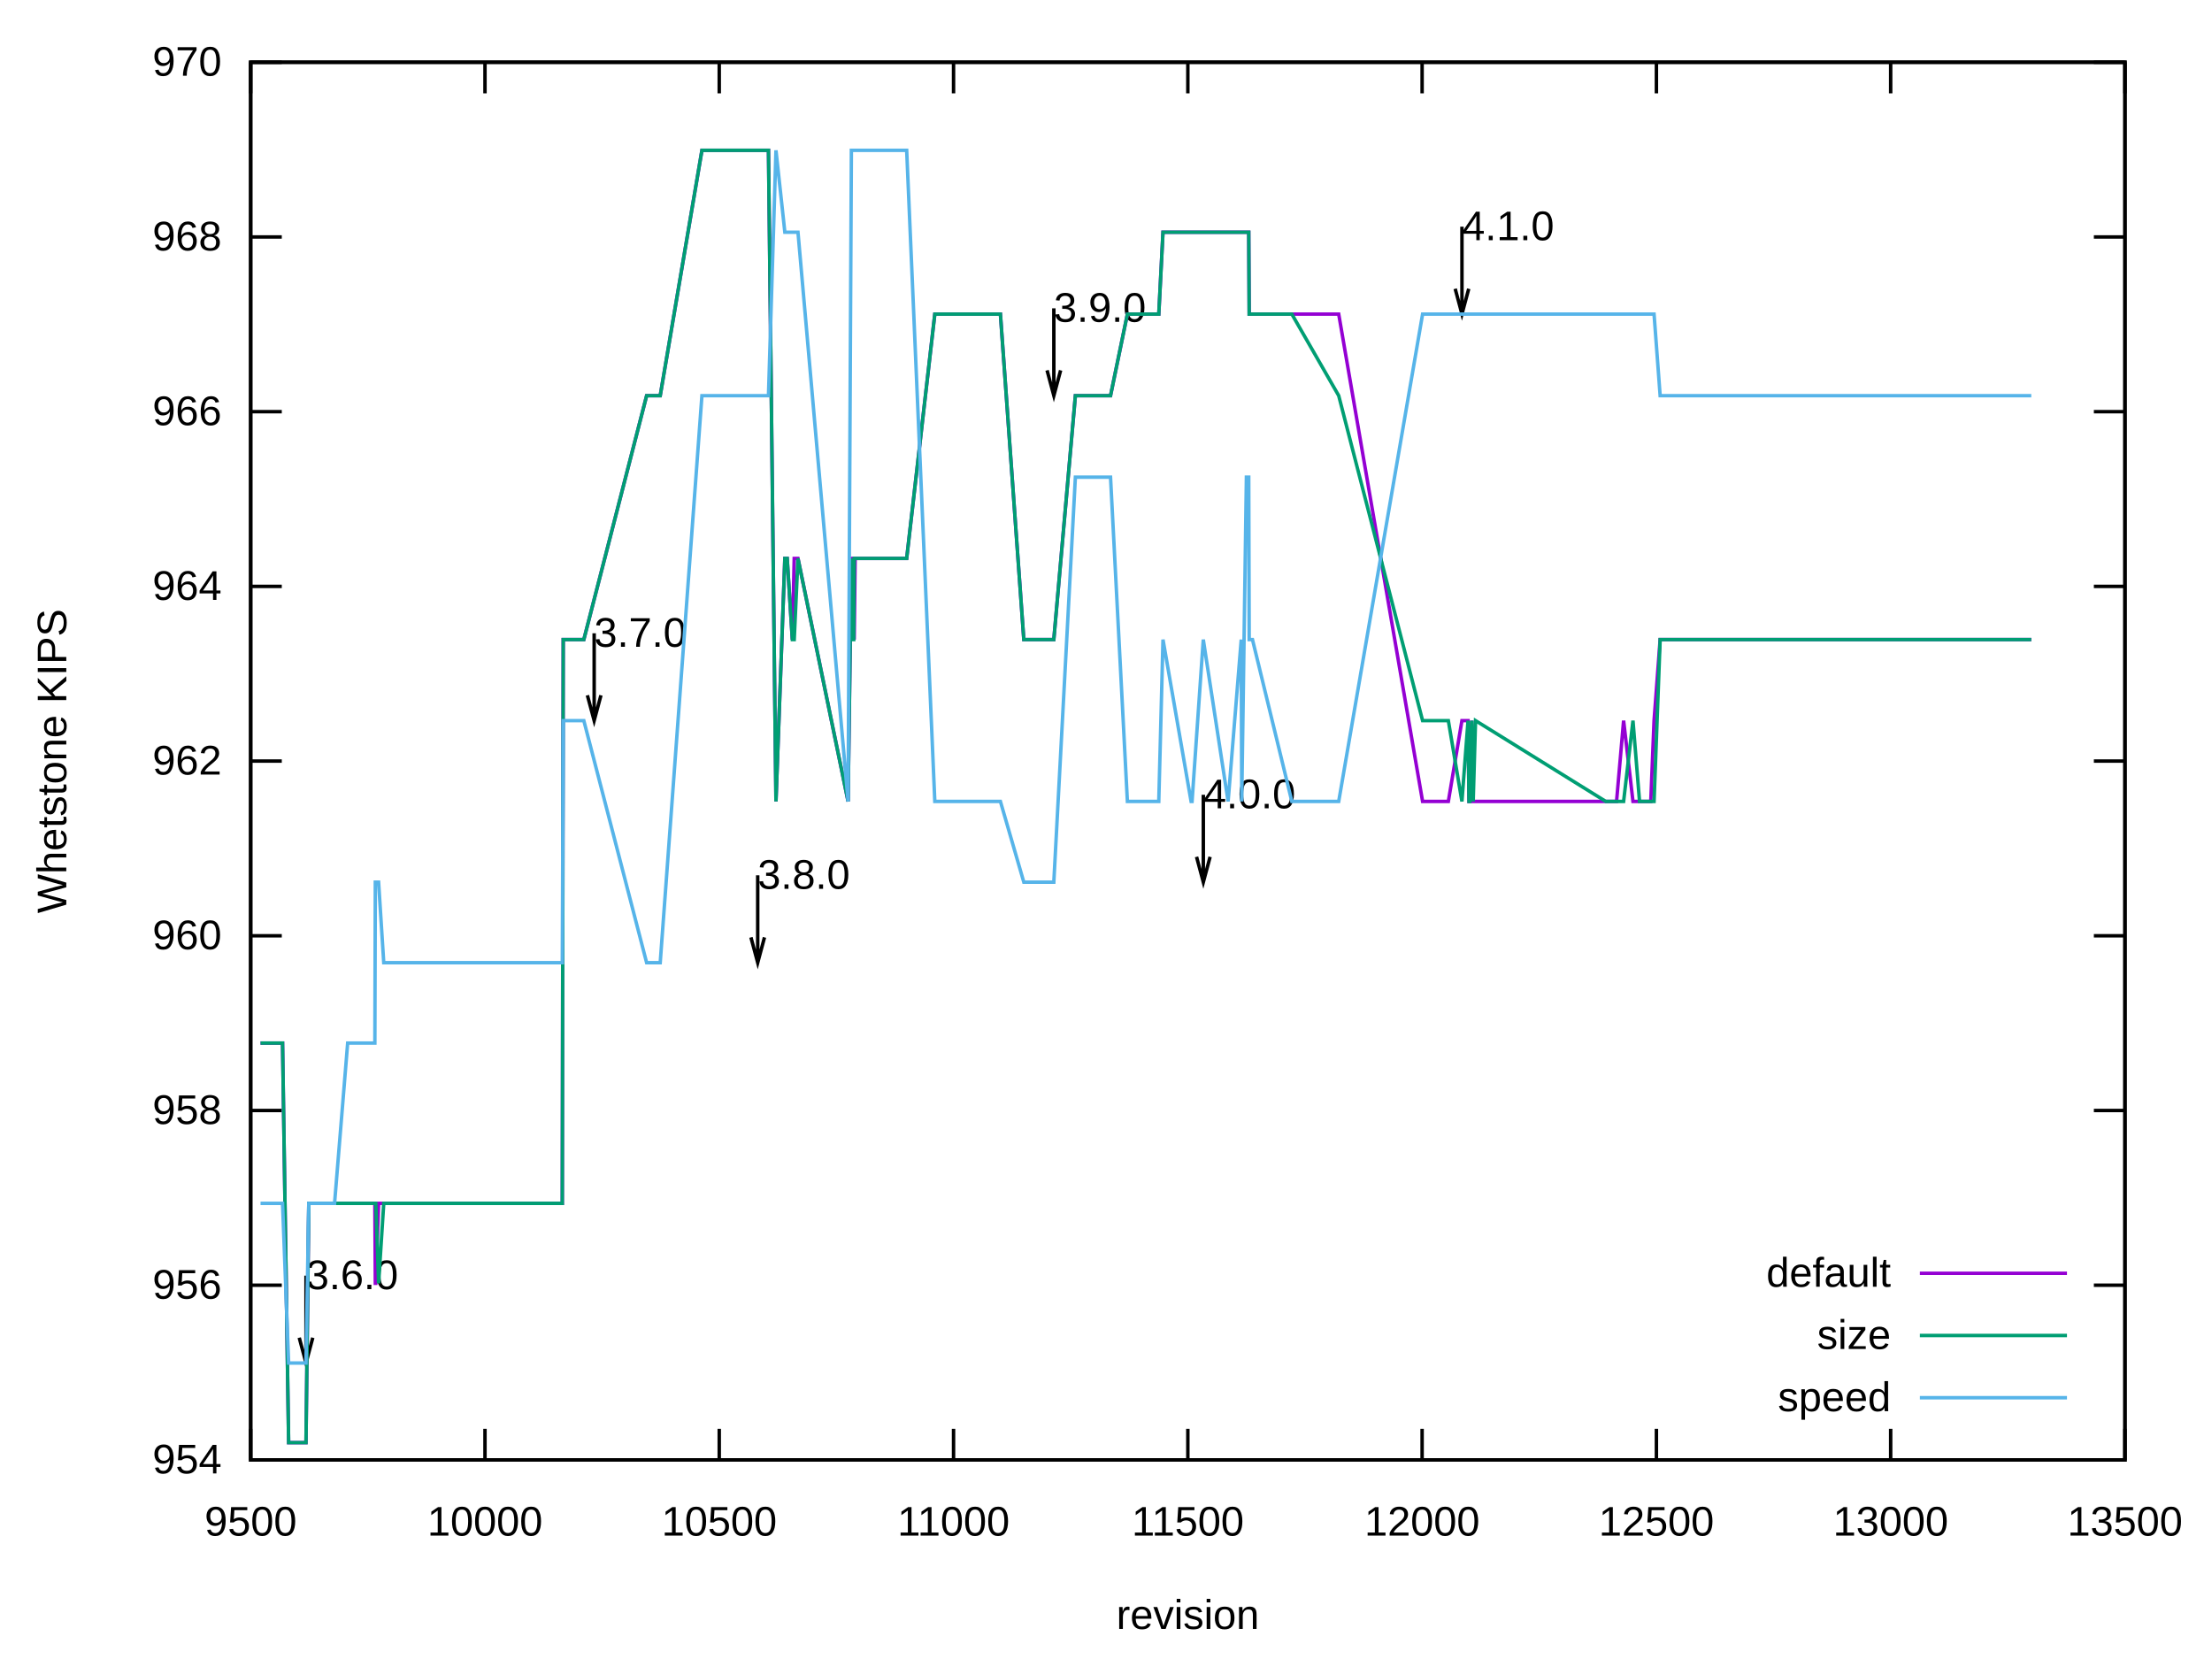
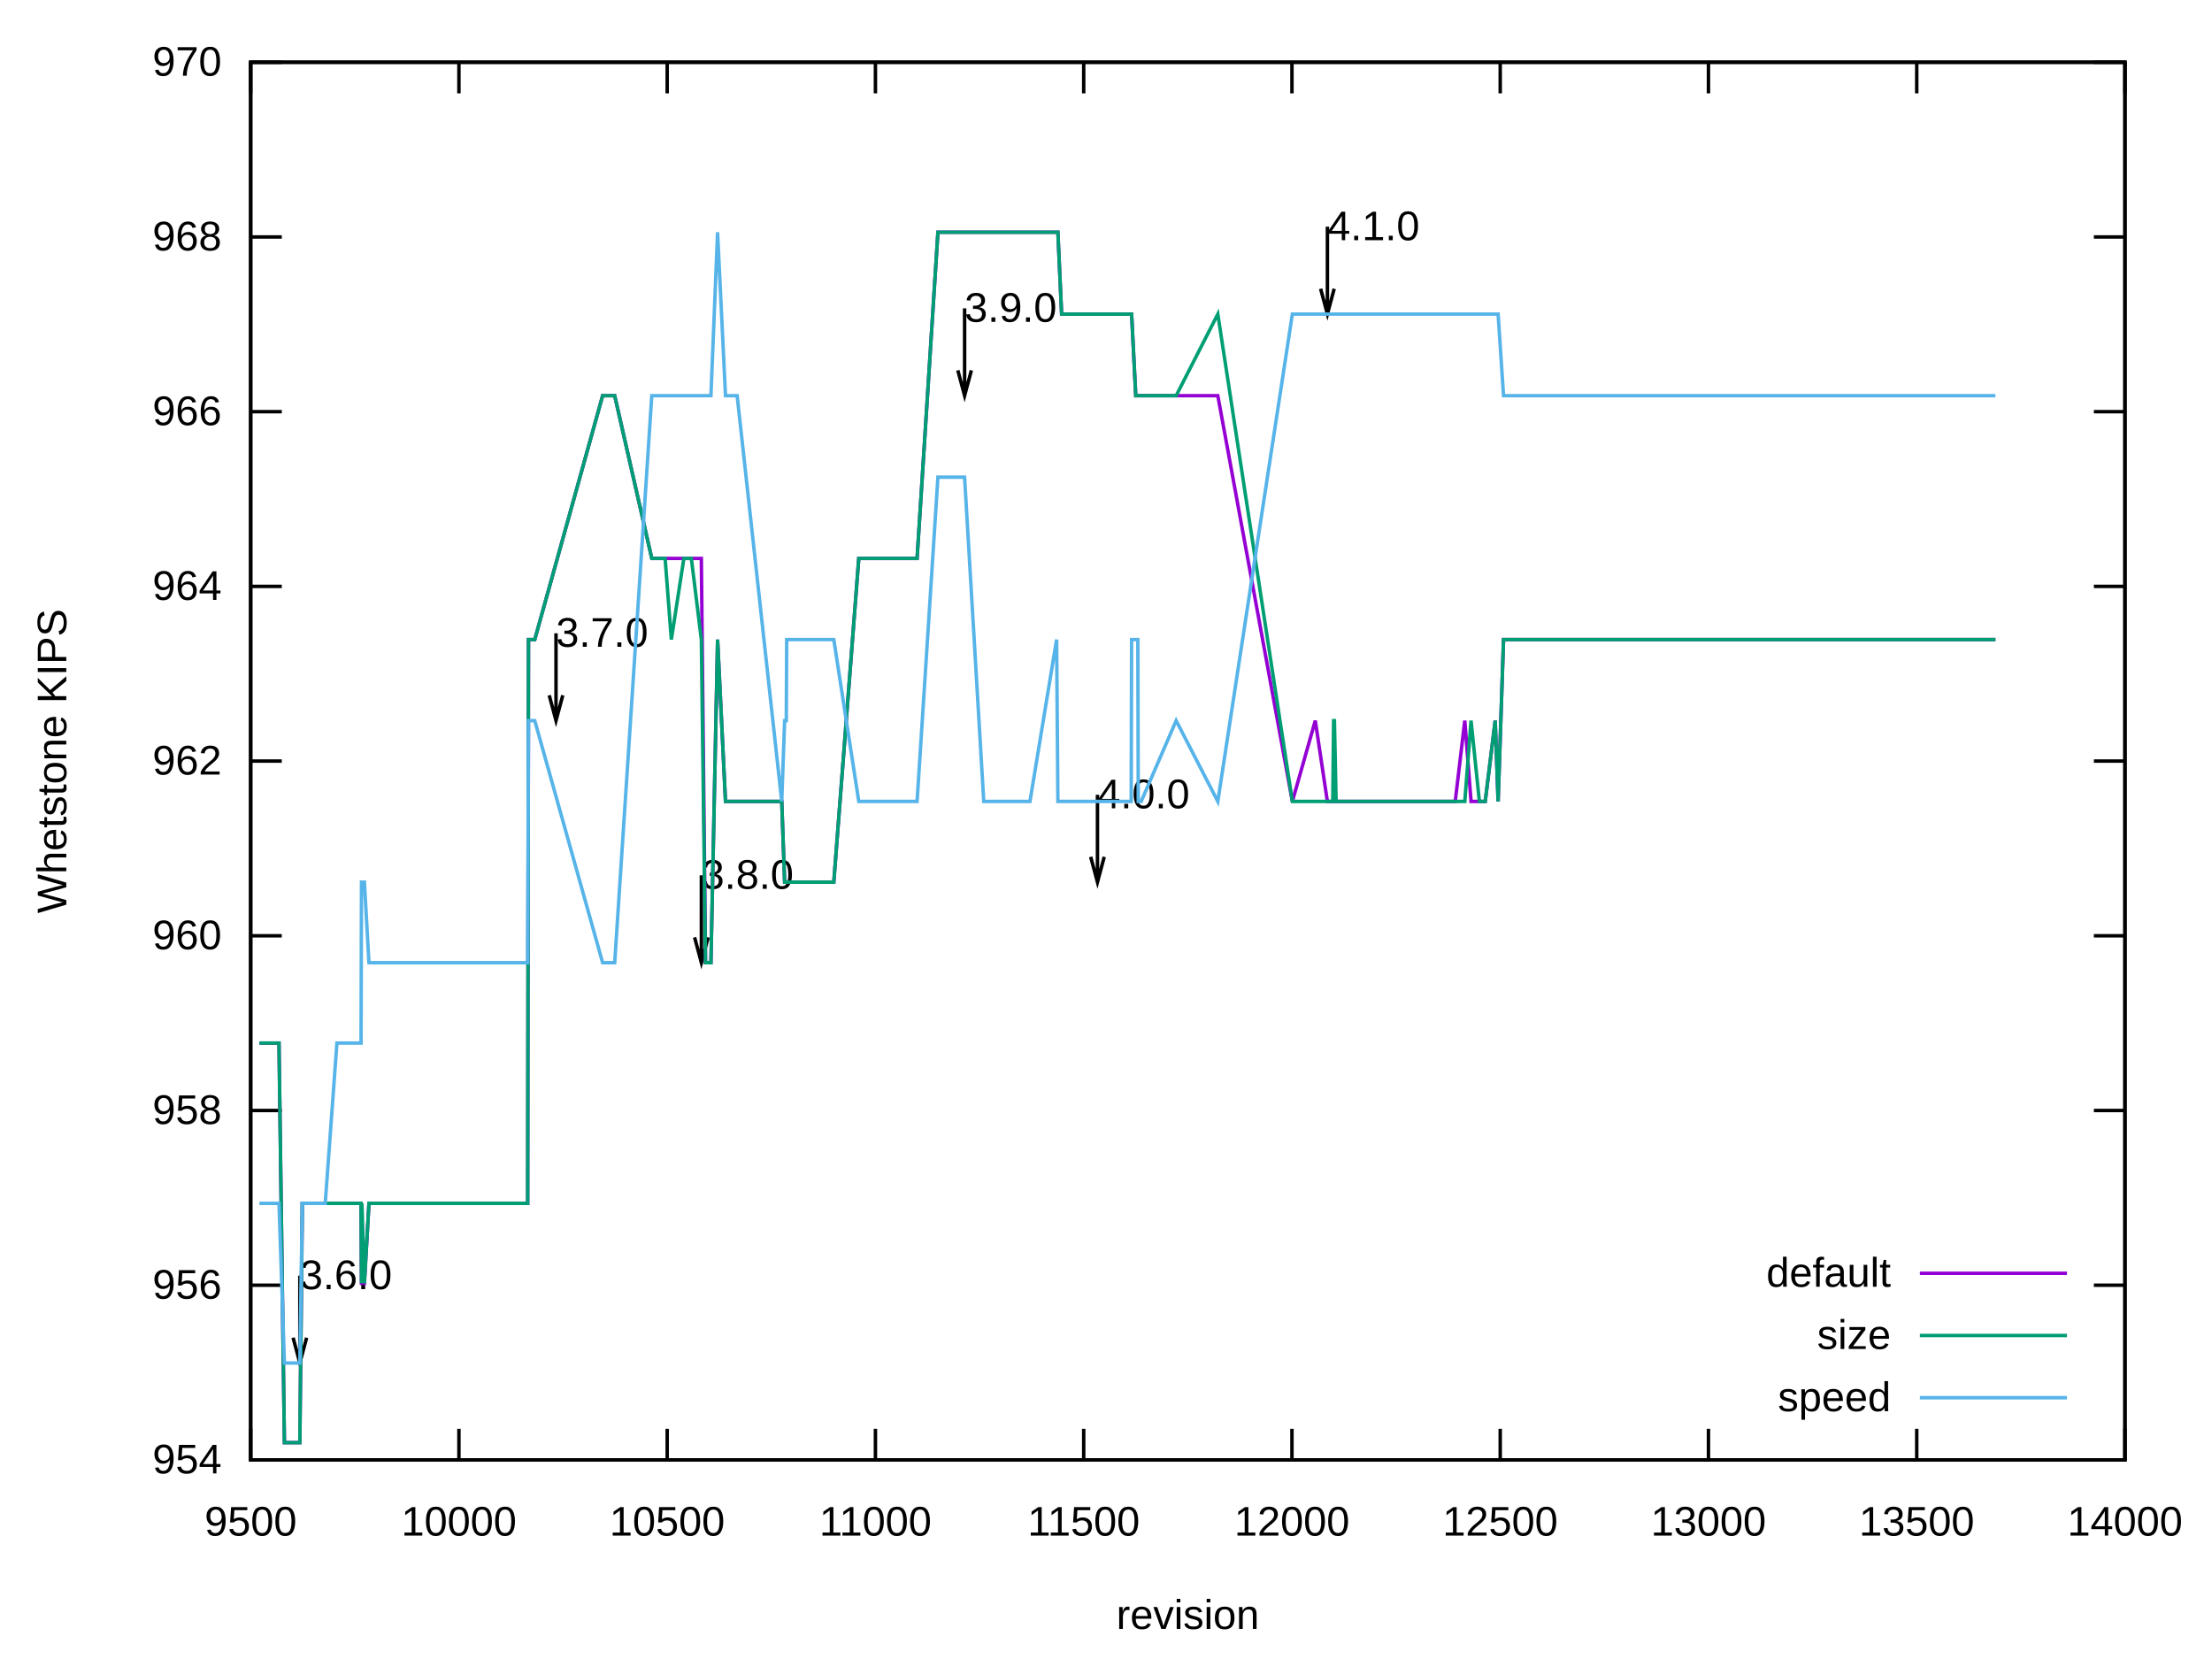
<svg xmlns="http://www.w3.org/2000/svg" xmlns:xlink="http://www.w3.org/1999/xlink" width="640" height="480" viewBox="0 0 640 480">
  <g id="gnuplot_canvas">
    <rect x="0" y="0" width="640" height="480" fill="none" />
    <defs>
      <circle id="gpDot" r="0.5" stroke-width="0.5" stroke="currentColor" />
      <path id="gpPt0" stroke-width="0.222" stroke="currentColor" d="M-1,0 h2 M0,-1 v2" />
      <path id="gpPt1" stroke-width="0.222" stroke="currentColor" d="M-1,-1 L1,1 M1,-1 L-1,1" />
      <path id="gpPt2" stroke-width="0.222" stroke="currentColor" d="M-1,0 L1,0 M0,-1 L0,1 M-1,-1 L1,1 M-1,1 L1,-1" />
      <rect id="gpPt3" stroke-width="0.222" stroke="currentColor" x="-1" y="-1" width="2" height="2" />
      <rect id="gpPt4" stroke-width="0.222" stroke="currentColor" fill="currentColor" x="-1" y="-1" width="2" height="2" />
      <circle id="gpPt5" stroke-width="0.222" stroke="currentColor" cx="0" cy="0" r="1" />
      <use xlink:href="#gpPt5" id="gpPt6" fill="currentColor" stroke="none" />
      <path id="gpPt7" stroke-width="0.222" stroke="currentColor" d="M0,-1.33 L-1.33,0.67 L1.33,0.67 z" />
      <use xlink:href="#gpPt7" id="gpPt8" fill="currentColor" stroke="none" />
      <use xlink:href="#gpPt7" id="gpPt9" stroke="currentColor" transform="rotate(180)" />
      <use xlink:href="#gpPt9" id="gpPt10" fill="currentColor" stroke="none" />
      <use xlink:href="#gpPt3" id="gpPt11" stroke="currentColor" transform="rotate(45)" />
      <use xlink:href="#gpPt11" id="gpPt12" fill="currentColor" stroke="none" />
      <path id="gpPt13" stroke-width="0.222" stroke="currentColor" d="M0,1.330 L1.265,0.411 L0.782,-1.067 L-0.782,-1.076 L-1.265,0.411 z" />
      <use xlink:href="#gpPt13" id="gpPt14" fill="currentColor" stroke="none" />
      <filter id="textbox" filterUnits="objectBoundingBox" x="0" y="0" height="1" width="1">
        <feFlood flood-color="white" flood-opacity="1" result="bgnd" />
        <feComposite in="SourceGraphic" in2="bgnd" operator="atop" />
      </filter>
      <filter id="greybox" filterUnits="objectBoundingBox" x="0" y="0" height="1" width="1">
        <feFlood flood-color="lightgrey" flood-opacity="1" result="grey" />
        <feComposite in="SourceGraphic" in2="grey" operator="atop" />
      </filter>
    </defs>
    <g fill="none" color="white" stroke="currentColor" stroke-width="1.00" stroke-linecap="butt" stroke-linejoin="miter">
</g>
    <g fill="none" color="black" stroke="currentColor" stroke-width="1.00" stroke-linecap="butt" stroke-linejoin="miter">
      <path stroke="black" d="M72.53,422.40 L81.53,422.40 M614.82,422.40 L605.82,422.40  " />
      <g transform="translate(64.14,426.30)" stroke="none" fill="black" font-family="Arial" font-size="12.00" text-anchor="end">
        <text>
          <tspan font-family="Arial"> 954</tspan>
        </text>
      </g>
    </g>
    <g fill="none" color="black" stroke="currentColor" stroke-width="1.00" stroke-linecap="butt" stroke-linejoin="miter">
      <path stroke="black" d="M72.53,371.85 L81.53,371.85 M614.82,371.85 L605.82,371.85  " />
      <g transform="translate(64.14,375.75)" stroke="none" fill="black" font-family="Arial" font-size="12.00" text-anchor="end">
        <text>
          <tspan font-family="Arial"> 956</tspan>
        </text>
      </g>
    </g>
    <g fill="none" color="black" stroke="currentColor" stroke-width="1.00" stroke-linecap="butt" stroke-linejoin="miter">
      <path stroke="black" d="M72.53,321.30 L81.53,321.30 M614.82,321.30 L605.82,321.30  " />
      <g transform="translate(64.14,325.20)" stroke="none" fill="black" font-family="Arial" font-size="12.00" text-anchor="end">
        <text>
          <tspan font-family="Arial"> 958</tspan>
        </text>
      </g>
    </g>
    <g fill="none" color="black" stroke="currentColor" stroke-width="1.00" stroke-linecap="butt" stroke-linejoin="miter">
      <path stroke="black" d="M72.53,270.75 L81.53,270.75 M614.82,270.75 L605.82,270.75  " />
      <g transform="translate(64.14,274.65)" stroke="none" fill="black" font-family="Arial" font-size="12.00" text-anchor="end">
        <text>
          <tspan font-family="Arial"> 960</tspan>
        </text>
      </g>
    </g>
    <g fill="none" color="black" stroke="currentColor" stroke-width="1.00" stroke-linecap="butt" stroke-linejoin="miter">
      <path stroke="black" d="M72.53,220.20 L81.53,220.20 M614.82,220.20 L605.82,220.20  " />
      <g transform="translate(64.14,224.10)" stroke="none" fill="black" font-family="Arial" font-size="12.00" text-anchor="end">
        <text>
          <tspan font-family="Arial"> 962</tspan>
        </text>
      </g>
    </g>
    <g fill="none" color="black" stroke="currentColor" stroke-width="1.00" stroke-linecap="butt" stroke-linejoin="miter">
      <path stroke="black" d="M72.53,169.66 L81.53,169.66 M614.82,169.66 L605.82,169.66  " />
      <g transform="translate(64.14,173.56)" stroke="none" fill="black" font-family="Arial" font-size="12.00" text-anchor="end">
        <text>
          <tspan font-family="Arial"> 964</tspan>
        </text>
      </g>
    </g>
    <g fill="none" color="black" stroke="currentColor" stroke-width="1.00" stroke-linecap="butt" stroke-linejoin="miter">
      <path stroke="black" d="M72.53,119.11 L81.53,119.11 M614.82,119.11 L605.82,119.11  " />
      <g transform="translate(64.14,123.01)" stroke="none" fill="black" font-family="Arial" font-size="12.00" text-anchor="end">
        <text>
          <tspan font-family="Arial"> 966</tspan>
        </text>
      </g>
    </g>
    <g fill="none" color="black" stroke="currentColor" stroke-width="1.00" stroke-linecap="butt" stroke-linejoin="miter">
      <path stroke="black" d="M72.53,68.56 L81.53,68.56 M614.82,68.56 L605.82,68.56  " />
      <g transform="translate(64.14,72.46)" stroke="none" fill="black" font-family="Arial" font-size="12.00" text-anchor="end">
        <text>
          <tspan font-family="Arial"> 968</tspan>
        </text>
      </g>
    </g>
    <g fill="none" color="black" stroke="currentColor" stroke-width="1.00" stroke-linecap="butt" stroke-linejoin="miter">
      <path stroke="black" d="M72.53,18.01 L81.53,18.01 M614.82,18.01 L605.82,18.01  " />
      <g transform="translate(64.14,21.91)" stroke="none" fill="black" font-family="Arial" font-size="12.00" text-anchor="end">
        <text>
          <tspan font-family="Arial"> 970</tspan>
        </text>
      </g>
    </g>
    <g fill="none" color="black" stroke="currentColor" stroke-width="1.00" stroke-linecap="butt" stroke-linejoin="miter">
      <path stroke="black" d="M72.53,422.40 L72.53,413.40 M72.53,18.01 L72.53,27.01  " />
      <g transform="translate(72.53,444.30)" stroke="none" fill="black" font-family="Arial" font-size="12.00" text-anchor="middle">
        <text>
          <tspan font-family="Arial"> 9500</tspan>
        </text>
      </g>
    </g>
    <g fill="none" color="black" stroke="currentColor" stroke-width="1.00" stroke-linecap="butt" stroke-linejoin="miter">
-       <path stroke="black" d="M140.32,422.40 L140.32,413.40 M140.32,18.01 L140.32,27.01  " />
-       <g transform="translate(140.32,444.30)" stroke="none" fill="black" font-family="Arial" font-size="12.00" text-anchor="middle">
+       <path stroke="black" d="M132.78,422.40 L132.78,413.40 M132.78,18.01 L132.78,27.01  " />
+       <g transform="translate(132.78,444.30)" stroke="none" fill="black" font-family="Arial" font-size="12.00" text-anchor="middle">
        <text>
          <tspan font-family="Arial"> 10000</tspan>
        </text>
      </g>
    </g>
    <g fill="none" color="black" stroke="currentColor" stroke-width="1.00" stroke-linecap="butt" stroke-linejoin="miter">
-       <path stroke="black" d="M208.10,422.40 L208.10,413.40 M208.10,18.01 L208.10,27.01  " />
-       <g transform="translate(208.10,444.30)" stroke="none" fill="black" font-family="Arial" font-size="12.00" text-anchor="middle">
+       <path stroke="black" d="M193.04,422.40 L193.04,413.40 M193.04,18.01 L193.04,27.01  " />
+       <g transform="translate(193.04,444.30)" stroke="none" fill="black" font-family="Arial" font-size="12.00" text-anchor="middle">
        <text>
          <tspan font-family="Arial"> 10500</tspan>
        </text>
      </g>
    </g>
    <g fill="none" color="black" stroke="currentColor" stroke-width="1.00" stroke-linecap="butt" stroke-linejoin="miter">
-       <path stroke="black" d="M275.89,422.40 L275.89,413.40 M275.89,18.01 L275.89,27.01  " />
-       <g transform="translate(275.89,444.30)" stroke="none" fill="black" font-family="Arial" font-size="12.00" text-anchor="middle">
+       <path stroke="black" d="M253.29,422.40 L253.29,413.40 M253.29,18.01 L253.29,27.01  " />
+       <g transform="translate(253.29,444.30)" stroke="none" fill="black" font-family="Arial" font-size="12.00" text-anchor="middle">
        <text>
          <tspan font-family="Arial"> 11000</tspan>
        </text>
      </g>
    </g>
    <g fill="none" color="black" stroke="currentColor" stroke-width="1.00" stroke-linecap="butt" stroke-linejoin="miter">
-       <path stroke="black" d="M343.68,422.40 L343.68,413.40 M343.68,18.01 L343.68,27.01  " />
-       <g transform="translate(343.68,444.30)" stroke="none" fill="black" font-family="Arial" font-size="12.00" text-anchor="middle">
+       <path stroke="black" d="M313.55,422.40 L313.55,413.40 M313.55,18.01 L313.55,27.01  " />
+       <g transform="translate(313.55,444.30)" stroke="none" fill="black" font-family="Arial" font-size="12.00" text-anchor="middle">
        <text>
          <tspan font-family="Arial"> 11500</tspan>
        </text>
      </g>
    </g>
    <g fill="none" color="black" stroke="currentColor" stroke-width="1.00" stroke-linecap="butt" stroke-linejoin="miter">
-       <path stroke="black" d="M411.46,422.40 L411.46,413.40 M411.46,18.01 L411.46,27.01  " />
-       <g transform="translate(411.46,444.30)" stroke="none" fill="black" font-family="Arial" font-size="12.00" text-anchor="middle">
+       <path stroke="black" d="M373.80,422.40 L373.80,413.40 M373.80,18.01 L373.80,27.01  " />
+       <g transform="translate(373.80,444.30)" stroke="none" fill="black" font-family="Arial" font-size="12.00" text-anchor="middle">
        <text>
          <tspan font-family="Arial"> 12000</tspan>
        </text>
      </g>
    </g>
    <g fill="none" color="black" stroke="currentColor" stroke-width="1.00" stroke-linecap="butt" stroke-linejoin="miter">
-       <path stroke="black" d="M479.25,422.40 L479.25,413.40 M479.25,18.01 L479.25,27.01  " />
-       <g transform="translate(479.25,444.30)" stroke="none" fill="black" font-family="Arial" font-size="12.00" text-anchor="middle">
+       <path stroke="black" d="M434.06,422.40 L434.06,413.40 M434.06,18.01 L434.06,27.01  " />
+       <g transform="translate(434.06,444.30)" stroke="none" fill="black" font-family="Arial" font-size="12.00" text-anchor="middle">
        <text>
          <tspan font-family="Arial"> 12500</tspan>
        </text>
      </g>
    </g>
    <g fill="none" color="black" stroke="currentColor" stroke-width="1.00" stroke-linecap="butt" stroke-linejoin="miter">
-       <path stroke="black" d="M547.03,422.40 L547.03,413.40 M547.03,18.01 L547.03,27.01  " />
-       <g transform="translate(547.03,444.30)" stroke="none" fill="black" font-family="Arial" font-size="12.00" text-anchor="middle">
+       <path stroke="black" d="M494.31,422.40 L494.31,413.40 M494.31,18.01 L494.31,27.01  " />
+       <g transform="translate(494.31,444.30)" stroke="none" fill="black" font-family="Arial" font-size="12.00" text-anchor="middle">
        <text>
          <tspan font-family="Arial"> 13000</tspan>
+         </text>
+       </g>
+     </g>
+     <g fill="none" color="black" stroke="currentColor" stroke-width="1.00" stroke-linecap="butt" stroke-linejoin="miter">
+       <path stroke="black" d="M554.57,422.40 L554.57,413.40 M554.57,18.01 L554.57,27.01  " />
+       <g transform="translate(554.57,444.30)" stroke="none" fill="black" font-family="Arial" font-size="12.00" text-anchor="middle">
+         <text>
+           <tspan font-family="Arial"> 13500</tspan>
        </text>
      </g>
    </g>
    <g fill="none" color="black" stroke="currentColor" stroke-width="1.00" stroke-linecap="butt" stroke-linejoin="miter">
      <path stroke="black" d="M614.82,422.40 L614.82,413.40 M614.82,18.01 L614.82,27.01  " />
      <g transform="translate(614.82,444.30)" stroke="none" fill="black" font-family="Arial" font-size="12.00" text-anchor="middle">
        <text>
-           <tspan font-family="Arial"> 13500</tspan>
+           <tspan font-family="Arial"> 14000</tspan>
        </text>
      </g>
    </g>
    <g fill="none" color="black" stroke="currentColor" stroke-width="1.00" stroke-linecap="butt" stroke-linejoin="miter">
</g>
    <g fill="none" color="black" stroke="currentColor" stroke-width="1.00" stroke-linecap="butt" stroke-linejoin="miter">
      <path stroke="black" d="M72.53,18.01 L72.53,422.40 L614.82,422.40 L614.82,18.01 L72.53,18.01 Z  " />
-       <g transform="translate(88.53,373.00)" stroke="none" fill="black" font-family="Arial" font-size="12.00" text-anchor="start">
+       <g transform="translate(86.75,373.00)" stroke="none" fill="black" font-family="Arial" font-size="12.00" text-anchor="start">
        <text>
          <tspan font-family="Arial">3.6.0</tspan>
        </text>
      </g>
-       <g transform="translate(171.90,187.13)" stroke="none" fill="black" font-family="Arial" font-size="12.00" text-anchor="start">
+       <g transform="translate(160.86,187.13)" stroke="none" fill="black" font-family="Arial" font-size="12.00" text-anchor="start">
        <text>
          <tspan font-family="Arial">3.7.0</tspan>
        </text>
      </g>
-       <g transform="translate(219.22,257.16)" stroke="none" fill="black" font-family="Arial" font-size="12.00" text-anchor="start">
+       <g transform="translate(202.92,257.16)" stroke="none" fill="black" font-family="Arial" font-size="12.00" text-anchor="start">
        <text>
          <tspan font-family="Arial">3.8.0</tspan>
        </text>
      </g>
-       <g transform="translate(304.90,93.11)" stroke="none" fill="black" font-family="Arial" font-size="12.00" text-anchor="start">
+       <g transform="translate(279.08,93.11)" stroke="none" fill="black" font-family="Arial" font-size="12.00" text-anchor="start">
        <text>
          <tspan font-family="Arial">3.9.0</tspan>
        </text>
      </g>
-       <g transform="translate(348.15,233.86)" stroke="none" fill="black" font-family="Arial" font-size="12.00" text-anchor="start">
+       <g transform="translate(317.52,233.86)" stroke="none" fill="black" font-family="Arial" font-size="12.00" text-anchor="start">
        <text>
          <tspan font-family="Arial">4.0.0</tspan>
        </text>
      </g>
-       <g transform="translate(422.98,69.50)" stroke="none" fill="black" font-family="Arial" font-size="12.00" text-anchor="start">
+       <g transform="translate(384.05,69.50)" stroke="none" fill="black" font-family="Arial" font-size="12.00" text-anchor="start">
        <text>
          <tspan font-family="Arial">4.1.0</tspan>
        </text>
      </g>
-       <path stroke="black" d="M86.58,387.04 L88.54,394.36 L90.50,387.04 M88.54,369.09 L88.54,394.36 M169.95,201.17 L171.91,208.49 L173.87,201.17   M171.91,183.22 L171.91,208.49 M217.27,271.21 L219.23,278.53 L221.19,271.21 M219.23,253.25 L219.23,278.53 M302.95,107.15   L304.91,114.47 L306.87,107.15 M304.91,89.20 L304.91,114.47 M346.20,247.91 L348.16,255.23 L350.12,247.91 M348.16,229.95   L348.16,255.23 M421.03,83.55 L422.99,90.87 L424.95,83.55 M422.99,65.59 L422.99,90.87  " />
+       <path stroke="black" d="M84.80,387.04 L86.76,394.36 L88.72,387.04 M86.76,369.09 L86.76,394.36 M158.91,201.17 L160.87,208.49 L162.83,201.17   M160.87,183.22 L160.87,208.49 M200.97,271.21 L202.93,278.53 L204.89,271.21 M202.93,253.25 L202.93,278.53 M277.13,107.15   L279.09,114.47 L281.05,107.15 M279.09,89.20 L279.09,114.47 M315.57,247.91 L317.53,255.23 L319.49,247.91 M317.53,229.95   L317.53,255.23 M382.10,83.55 L384.06,90.87 L386.02,83.55 M384.06,65.59 L384.06,90.87  " />
    </g>
    <g fill="none" color="black" stroke="currentColor" stroke-width="1.00" stroke-linecap="butt" stroke-linejoin="miter">
      <g transform="translate(19.18,220.21) rotate(270)" stroke="none" fill="black" font-family="Arial" font-size="12.00" text-anchor="middle">
        <text>
          <tspan font-family="Arial">Whetstone KIPS</tspan>
        </text>
      </g>
    </g>
    <g fill="none" color="black" stroke="currentColor" stroke-width="1.00" stroke-linecap="butt" stroke-linejoin="miter">
      <g transform="translate(343.67,471.30)" stroke="none" fill="black" font-family="Arial" font-size="12.00" text-anchor="middle">
        <text>
          <tspan font-family="Arial">revision</tspan>
        </text>
      </g>
    </g>
    <g fill="none" color="black" stroke="currentColor" stroke-width="1.00" stroke-linecap="butt" stroke-linejoin="miter">
</g>
    <g id="gnuplot_plot_1">
      <g fill="none" color="black" stroke="currentColor" stroke-width="1.00" stroke-linecap="butt" stroke-linejoin="miter">
        <g transform="translate(547.09,372.30)" stroke="none" fill="black" font-family="Arial" font-size="12.00" text-anchor="end">
          <text>
            <tspan font-family="Arial">default</tspan>
          </text>
        </g>
      </g>
      <g fill="none" color="black" stroke="currentColor" stroke-width="1.00" stroke-linecap="butt" stroke-linejoin="miter">
-         <path stroke="rgb(148,   0, 211)" d="M555.48,368.40 L598.04,368.40 M75.38,301.79 L77.95,301.79 L79.31,301.79 L81.75,301.79 L83.51,417.40 L84.60,417.40   L85.54,417.40 L86.22,417.40 L86.36,417.40 L86.49,417.40 L86.63,417.40 L88.53,417.40 L89.34,348.17 L90.43,348.17   L90.83,348.17 L90.97,348.17 L91.10,348.17 L91.24,348.17 L91.51,348.17 L92.19,348.17 L92.32,348.17 L92.73,348.17   L93.00,348.17 L93.27,348.17 L93.41,348.17 L94.09,348.17 L94.49,348.17 L94.76,348.17 L94.90,348.17 L95.04,348.17   L96.80,348.17 L100.59,348.17 L103.71,348.17 L105.07,348.17 L106.02,348.17 L106.56,348.17 L107.91,348.17 L108.32,348.17   L108.46,348.17 L108.59,371.30 L108.73,371.30 L109.54,348.17 L111.03,348.17 L111.85,348.17 L111.98,348.17 L112.25,348.17   L112.80,348.17 L113.61,348.17 L114.15,348.17 L114.29,348.17 L115.24,348.17 L115.64,348.17 L115.78,348.17 L115.91,348.17   L117.27,348.17 L117.54,348.17 L118.08,348.17 L123.91,348.17 L133.40,348.17 L133.94,348.17 L134.22,348.17 L134.35,348.17   L135.03,348.17 L162.41,348.17 L162.69,348.17 L162.96,185.05 L163.91,185.05 L164.85,185.05 L164.99,185.05 L165.40,185.05   L166.35,185.05 L168.65,185.05 L168.92,185.05 L187.09,114.48 L187.63,114.48 L187.77,114.48 L189.94,114.48 L190.07,114.48   L191.02,114.48 L203.09,43.49 L207.42,43.49 L209.46,43.49 L213.53,43.49 L215.97,43.49 L219.22,43.49 L220.58,43.49   L221.80,43.49 L222.34,43.49 L224.51,231.88 L227.08,161.57 L227.76,161.57 L229.25,185.05 L229.79,161.57 L230.88,161.57   L245.38,231.88 L246.33,161.57 L246.88,161.57 L247.01,161.57 L247.15,185.05 L247.42,161.57 L248.77,161.57 L262.33,161.57   L270.47,90.88 L272.36,90.88 L287.68,90.88 L289.45,90.88 L296.22,185.05 L304.90,185.05 L311.14,114.48 L320.63,114.48   L321.31,114.48 L326.19,90.88 L334.86,90.88 L335.27,90.88 L336.49,67.19 L344.62,67.19 L344.90,67.19 L348.15,67.19   L355.33,67.19 L359.13,67.19 L359.27,67.19 L360.62,67.19 L361.30,67.19 L361.43,90.88 L362.25,90.88 L362.38,90.88   L373.77,90.88 L387.33,90.88 L411.60,231.88 L419.05,231.88 L422.98,208.50 L424.75,208.50 L425.02,231.88 L425.29,231.88   L425.83,208.50 L426.24,231.88 L426.92,231.88 L464.61,231.88 L467.72,231.88 L469.76,208.50 L472.47,231.88 L474.37,231.88   L477.62,231.88 L478.57,208.50 L480.33,185.05 L498.50,185.05 L502.70,185.05 L504.87,185.05 L505.28,185.05 L512.60,185.05   L517.75,185.05 L519.24,185.05 L523.58,185.05 L528.32,185.05 L530.09,185.05 L532.26,185.05 L533.48,185.05 L542.83,185.05   L564.79,185.05 L574.15,185.05 L587.71,185.05  " />
+         <path stroke="rgb(148,   0, 211)" d="M555.48,368.40 L598.04,368.40 M75.06,301.79 L77.35,301.79 L78.56,301.79 L80.72,301.79 L82.29,417.40 L83.26,417.40   L84.10,417.40 L84.70,417.40 L84.82,417.40 L84.94,417.40 L85.06,417.40 L86.75,417.40 L87.47,348.17 L88.44,348.17   L88.80,348.17 L88.92,348.17 L89.04,348.17 L89.16,348.17 L89.40,348.17 L90.00,348.17 L90.12,348.17 L90.49,348.17   L90.73,348.17 L90.97,348.17 L91.09,348.17 L91.69,348.17 L92.05,348.17 L92.29,348.17 L92.41,348.17 L92.53,348.17   L94.10,348.17 L97.48,348.17 L100.25,348.17 L101.45,348.17 L102.30,348.17 L102.78,348.17 L103.98,348.17 L104.34,348.17   L104.46,348.17 L104.59,371.30 L104.71,371.30 L105.43,371.30 L106.75,348.17 L107.48,348.17 L107.60,348.17 L107.84,348.17   L108.32,348.17 L109.04,348.17 L109.53,348.17 L109.65,348.17 L110.49,348.17 L110.85,348.17 L110.97,348.17 L111.09,348.17   L112.30,348.17 L112.54,348.17 L113.02,348.17 L118.20,348.17 L126.64,348.17 L127.12,348.17 L127.36,348.17 L127.48,348.17   L128.08,348.17 L152.43,348.17 L152.67,348.17 L152.91,185.05 L153.75,185.05 L154.60,185.05 L154.72,185.05 L174.36,114.48   L174.84,114.48 L174.96,114.48 L176.89,114.48 L177.01,114.48 L177.85,114.48 L188.58,161.57 L192.44,161.57 L194.24,161.57   L197.86,161.57 L200.03,161.57 L202.92,161.57 L204.13,278.54 L205.21,278.54 L205.69,278.54 L207.62,185.05 L209.91,231.88   L210.51,231.88 L211.84,231.88 L212.32,231.88 L213.28,231.88 L226.18,231.88 L227.02,255.24 L227.50,255.24 L227.62,255.24   L227.75,255.24 L227.99,255.24 L229.19,255.24 L241.24,255.24 L248.47,161.57 L250.16,161.57 L263.78,161.57 L265.34,161.57   L271.37,67.19 L279.08,67.19 L284.63,67.19 L293.06,67.19 L293.66,67.19 L298.00,67.19 L305.71,67.19 L306.08,67.19   L307.16,90.88 L314.39,90.88 L314.63,90.88 L317.52,90.88 L323.91,90.88 L327.29,90.88 L327.41,90.88 L328.61,114.48   L329.21,114.48 L329.33,114.48 L330.06,114.48 L330.18,114.48 L340.30,114.48 L352.35,114.48 L373.92,231.88 L380.55,208.50   L384.05,231.88 L385.61,231.88 L385.85,231.88 L386.09,231.88 L386.58,231.88 L386.94,231.88 L387.54,231.88 L421.04,231.88   L423.81,208.50 L425.62,231.88 L428.03,231.88 L429.72,231.88 L432.61,208.50 L433.45,231.88 L435.02,185.05 L451.17,185.05   L454.90,185.05 L456.83,185.05 L457.19,185.05 L463.70,185.05 L468.28,185.05 L469.61,185.05 L473.46,185.05 L477.68,185.05   L479.25,185.05 L481.18,185.05 L482.26,185.05 L490.58,185.05 L510.10,185.05 L518.41,185.05 L530.46,185.05 L553.96,185.05   L577.34,185.05  " />
      </g>
    </g>
    <g id="gnuplot_plot_2">
      <g fill="none" color="black" stroke="currentColor" stroke-width="1.00" stroke-linecap="butt" stroke-linejoin="miter">
        <g transform="translate(547.09,390.30)" stroke="none" fill="black" font-family="Arial" font-size="12.00" text-anchor="end">
          <text>
            <tspan font-family="Arial">size</tspan>
          </text>
        </g>
      </g>
      <g fill="none" color="black" stroke="currentColor" stroke-width="1.00" stroke-linecap="butt" stroke-linejoin="miter">
-         <path stroke="rgb(  0, 158, 115)" d="M555.48,386.40 L598.04,386.40 M75.38,301.79 L77.95,301.79 L79.31,301.79 L81.75,301.79 L83.51,417.40 L84.60,417.40   L85.54,417.40 L86.22,417.40 L86.36,417.40 L86.49,417.40 L86.63,417.40 L88.53,417.40 L89.34,348.17 L90.43,348.17   L90.83,348.17 L90.97,348.17 L91.10,348.17 L91.24,348.17 L91.51,348.17 L92.19,348.17 L92.32,348.17 L92.73,348.17   L93.00,348.17 L93.27,348.17 L93.41,348.17 L94.09,348.17 L94.49,348.17 L94.76,348.17 L94.90,348.17 L95.04,348.17   L96.80,348.17 L100.59,348.17 L103.71,348.17 L105.07,348.17 L106.02,348.17 L106.56,348.17 L107.91,348.17 L108.32,348.17   L108.46,348.17 L108.59,348.17 L108.73,348.17 L109.54,371.30 L111.03,348.17 L111.85,348.17 L111.98,348.17 L112.25,348.17   L112.80,348.17 L113.61,348.17 L114.15,348.17 L114.29,348.17 L115.24,348.17 L115.64,348.17 L115.78,348.17 L115.91,348.17   L117.27,348.17 L117.54,348.17 L118.08,348.17 L123.91,348.17 L133.40,348.17 L133.94,348.17 L134.22,348.17 L134.35,348.17   L135.03,348.17 L162.41,348.17 L162.69,348.17 L162.96,185.05 L163.91,185.05 L164.85,185.05 L164.99,185.05 L165.40,185.05   L166.35,185.05 L168.65,185.05 L168.92,185.05 L187.09,114.48 L187.63,114.48 L187.77,114.48 L189.94,114.48 L190.07,114.48   L191.02,114.48 L203.09,43.49 L207.42,43.49 L209.46,43.49 L213.53,43.49 L215.97,43.49 L219.22,43.49 L220.58,43.49   L221.80,43.49 L222.34,43.49 L224.51,231.88 L227.08,161.57 L227.76,161.57 L229.25,185.05 L229.79,185.05 L230.88,161.57   L245.38,231.88 L246.33,161.57 L246.88,185.05 L247.01,185.05 L247.15,161.57 L247.42,161.57 L248.77,161.57 L262.33,161.57   L270.47,90.88 L272.36,90.88 L287.68,90.88 L289.45,90.88 L296.22,185.05 L304.90,185.05 L311.14,114.48 L320.63,114.48   L321.31,114.48 L326.19,90.88 L334.86,90.88 L335.27,90.88 L336.49,67.19 L344.62,67.19 L344.90,67.19 L348.15,67.19   L355.33,67.19 L359.13,67.19 L359.27,67.19 L360.62,67.19 L361.30,67.19 L361.43,90.88 L362.25,90.88 L362.38,90.88   L373.77,90.88 L387.33,114.48 L411.60,208.50 L419.05,208.50 L422.98,231.88 L424.75,208.50 L425.02,231.88 L425.29,231.88   L425.83,208.50 L426.24,231.88 L426.92,208.50 L464.61,231.88 L467.72,231.88 L469.76,231.88 L472.47,208.50 L474.37,231.88   L477.62,231.88 L478.57,231.88 L480.33,185.05 L498.50,185.05 L502.70,185.05 L504.87,185.05 L505.28,185.05 L512.60,185.05   L517.75,185.05 L519.24,185.05 L523.58,185.05 L528.32,185.05 L530.09,185.05 L532.26,185.05 L533.48,185.05 L542.83,185.05   L564.79,185.05 L574.15,185.05 L587.71,185.05  " />
+         <path stroke="rgb(  0, 158, 115)" d="M555.48,386.40 L598.04,386.40 M75.06,301.79 L77.35,301.79 L78.56,301.79 L80.72,301.79 L82.29,417.40 L83.26,417.40   L84.10,417.40 L84.70,417.40 L84.82,417.40 L84.94,417.40 L85.06,417.40 L86.75,417.40 L87.47,348.17 L88.44,348.17   L88.80,348.17 L88.92,348.17 L89.04,348.17 L89.16,348.17 L89.40,348.17 L90.00,348.17 L90.12,348.17 L90.49,348.17   L90.73,348.17 L90.97,348.17 L91.09,348.17 L91.69,348.17 L92.05,348.17 L92.29,348.17 L92.41,348.17 L92.53,348.17   L94.10,348.17 L97.48,348.17 L100.25,348.17 L101.45,348.17 L102.30,348.17 L102.78,348.17 L103.98,348.17 L104.34,348.17   L104.46,348.17 L104.59,371.30 L104.71,348.17 L105.43,371.30 L106.75,348.17 L107.48,348.17 L107.60,348.17 L107.84,348.17   L108.32,348.17 L109.04,348.17 L109.53,348.17 L109.65,348.17 L110.49,348.17 L110.85,348.17 L110.97,348.17 L111.09,348.17   L112.30,348.17 L112.54,348.17 L113.02,348.17 L118.20,348.17 L126.64,348.17 L127.12,348.17 L127.36,348.17 L127.48,348.17   L128.08,348.17 L152.43,348.17 L152.67,348.17 L152.91,185.05 L153.75,185.05 L154.60,185.05 L154.72,185.05 L174.36,114.48   L174.84,114.48 L174.96,114.48 L176.89,114.48 L177.01,114.48 L177.85,114.48 L188.58,161.57 L192.44,161.57 L194.24,185.05   L197.86,161.57 L200.03,161.57 L202.92,185.05 L204.13,278.54 L205.21,278.54 L205.69,278.54 L207.62,185.05 L209.91,231.88   L210.51,231.88 L211.84,231.88 L212.32,231.88 L213.28,231.88 L226.18,231.88 L227.02,255.24 L227.50,255.24 L227.62,255.24   L227.75,255.24 L227.99,255.24 L229.19,255.24 L241.24,255.24 L248.47,161.57 L250.16,161.57 L263.78,161.57 L265.34,161.57   L271.37,67.19 L279.08,67.19 L284.63,67.19 L293.06,67.19 L293.66,67.19 L298.00,67.19 L305.71,67.19 L306.08,67.19   L307.16,90.88 L314.39,90.88 L314.63,90.88 L317.52,90.88 L323.91,90.88 L327.29,90.88 L327.41,90.88 L328.61,114.48   L329.21,114.48 L329.33,114.48 L330.06,114.48 L330.18,114.48 L340.30,114.48 L352.35,90.88 L373.92,231.88 L380.55,231.88   L384.05,231.88 L385.61,231.88 L385.85,208.50 L386.09,208.50 L386.58,231.88 L386.94,231.88 L387.54,231.88 L421.04,231.88   L423.81,231.88 L425.62,208.50 L428.03,231.88 L429.72,231.88 L432.61,208.50 L433.45,231.88 L435.02,185.05 L451.17,185.05   L454.90,185.05 L456.83,185.05 L457.19,185.05 L463.70,185.05 L468.28,185.05 L469.61,185.05 L473.46,185.05 L477.68,185.05   L479.25,185.05 L481.18,185.05 L482.26,185.05 L490.58,185.05 L510.10,185.05 L518.41,185.05 L530.46,185.05 L553.96,185.05   L577.34,185.05  " />
      </g>
    </g>
    <g id="gnuplot_plot_3">
      <g fill="none" color="black" stroke="currentColor" stroke-width="1.00" stroke-linecap="butt" stroke-linejoin="miter">
        <g transform="translate(547.09,408.30)" stroke="none" fill="black" font-family="Arial" font-size="12.00" text-anchor="end">
          <text>
            <tspan font-family="Arial">speed</tspan>
          </text>
        </g>
      </g>
      <g fill="none" color="black" stroke="currentColor" stroke-width="1.00" stroke-linecap="butt" stroke-linejoin="miter">
-         <path stroke="rgb( 86, 180, 233)" d="M555.48,404.40 L598.04,404.40 M75.38,348.17 L77.95,348.17 L79.31,348.17 L81.75,348.17 L83.51,394.37 L84.60,394.37   L85.54,394.37 L86.22,394.37 L86.36,394.37 L86.49,394.37 L86.63,394.37 L88.53,394.37 L89.34,348.17 L90.43,348.17   L90.83,348.17 L90.97,348.17 L91.10,348.17 L91.24,348.17 L91.51,348.17 L92.19,348.17 L92.32,348.17 L92.73,348.17   L93.00,348.17 L93.27,348.17 L93.41,348.17 L94.09,348.17 L94.49,348.17 L94.76,348.17 L94.90,348.17 L95.04,348.17   L96.80,348.17 L100.59,301.79 L103.71,301.79 L105.07,301.79 L106.02,301.79 L106.56,301.79 L107.91,301.79 L108.32,301.79   L108.46,301.79 L108.59,255.24 L108.73,255.24 L109.54,255.24 L111.03,278.54 L111.85,278.54 L111.98,278.54 L112.25,278.54   L112.80,278.54 L113.61,278.54 L114.15,278.54 L114.29,278.54 L115.24,278.54 L115.64,278.54 L115.78,278.54 L115.91,278.54   L117.27,278.54 L117.54,278.54 L118.08,278.54 L123.91,278.54 L133.40,278.54 L133.94,278.54 L134.22,278.54 L134.35,278.54   L135.03,278.54 L162.41,278.54 L162.69,278.54 L162.96,208.50 L163.91,208.50 L164.85,208.50 L164.99,208.50 L165.40,208.50   L166.35,208.50 L168.65,208.50 L168.92,208.50 L187.09,278.54 L187.63,278.54 L187.77,278.54 L189.94,278.54 L190.07,278.54   L191.02,278.54 L203.09,114.48 L207.42,114.48 L209.46,114.48 L213.53,114.48 L215.97,114.48 L219.22,114.48 L220.58,114.48   L221.80,114.48 L222.34,114.48 L224.51,43.49 L227.08,67.19 L227.76,67.19 L229.25,67.19 L229.79,67.19 L230.88,67.19   L245.38,231.88 L246.33,43.49 L246.88,43.49 L247.01,43.49 L247.15,43.49 L247.42,43.49 L248.77,43.49 L262.33,43.49   L270.47,231.88 L272.36,231.88 L287.68,231.88 L289.45,231.88 L296.22,255.24 L304.90,255.24 L311.14,138.06 L320.63,138.06   L321.31,138.06 L326.19,231.88 L334.86,231.88 L335.27,231.88 L336.49,185.05 L344.62,231.88 L344.90,231.88 L348.15,185.05   L355.33,231.88 L359.13,185.05 L359.27,231.88 L360.62,138.06 L361.30,138.06 L361.43,185.05 L362.25,185.05 L362.38,185.05   L373.77,231.88 L387.33,231.88 L411.60,90.88 L419.05,90.88 L422.98,90.88 L424.75,90.88 L425.02,90.88 L425.29,90.88   L425.83,90.88 L426.24,90.88 L426.92,90.88 L464.61,90.88 L467.72,90.88 L469.76,90.88 L472.47,90.88 L474.37,90.88   L477.62,90.88 L478.57,90.88 L480.33,114.48 L498.50,114.48 L502.70,114.48 L504.87,114.48 L505.28,114.48 L512.60,114.48   L517.75,114.48 L519.24,114.48 L523.58,114.48 L528.32,114.48 L530.09,114.48 L532.26,114.48 L533.48,114.48 L542.83,114.48   L564.79,114.48 L574.15,114.48 L587.71,114.48  " />
+         <path stroke="rgb( 86, 180, 233)" d="M555.48,404.40 L598.04,404.40 M75.06,348.17 L77.35,348.17 L78.56,348.17 L80.72,348.17 L82.29,394.37 L83.26,394.37   L84.10,394.37 L84.70,394.37 L84.82,394.37 L84.94,394.37 L85.06,394.37 L86.75,394.37 L87.47,348.17 L88.44,348.17   L88.80,348.17 L88.92,348.17 L89.04,348.17 L89.16,348.17 L89.40,348.17 L90.00,348.17 L90.12,348.17 L90.49,348.17   L90.73,348.17 L90.97,348.17 L91.09,348.17 L91.69,348.17 L92.05,348.17 L92.29,348.17 L92.41,348.17 L92.53,348.17   L94.10,348.17 L97.48,301.79 L100.25,301.79 L101.45,301.79 L102.30,301.79 L102.78,301.79 L103.98,301.79 L104.34,301.79   L104.46,301.79 L104.59,255.24 L104.71,255.24 L105.43,255.24 L106.75,278.54 L107.48,278.54 L107.60,278.54 L107.84,278.54   L108.32,278.54 L109.04,278.54 L109.53,278.54 L109.65,278.54 L110.49,278.54 L110.85,278.54 L110.97,278.54 L111.09,278.54   L112.30,278.54 L112.54,278.54 L113.02,278.54 L118.20,278.54 L126.64,278.54 L127.12,278.54 L127.36,278.54 L127.48,278.54   L128.08,278.54 L152.43,278.54 L152.67,278.54 L152.91,208.50 L153.75,208.50 L154.60,208.50 L154.72,208.50 L174.36,278.54   L174.84,278.54 L174.96,278.54 L176.89,278.54 L177.01,278.54 L177.85,278.54 L188.58,114.48 L192.44,114.48 L194.24,114.48   L197.86,114.48 L200.03,114.48 L202.92,114.48 L204.13,114.48 L205.21,114.48 L205.69,114.48 L207.62,67.19 L209.91,114.48   L210.51,114.48 L211.84,114.48 L212.32,114.48 L213.28,114.48 L226.18,231.88 L227.02,208.50 L227.50,208.50 L227.62,185.05   L227.75,185.05 L227.99,185.05 L229.19,185.05 L241.24,185.05 L248.47,231.88 L250.16,231.88 L263.78,231.88 L265.34,231.88   L271.37,138.06 L279.08,138.06 L284.63,231.88 L293.06,231.88 L293.66,231.88 L298.00,231.88 L305.71,185.05 L306.08,231.88   L307.16,231.88 L314.39,231.88 L314.63,231.88 L317.52,231.88 L323.91,231.88 L327.29,231.88 L327.41,185.05 L328.61,185.05   L329.21,185.05 L329.33,231.88 L330.06,231.88 L330.18,231.88 L340.30,208.50 L352.35,231.88 L373.92,90.88 L380.55,90.88   L384.05,90.88 L385.61,90.88 L385.85,90.88 L386.09,90.88 L386.58,90.88 L386.94,90.88 L387.54,90.88 L421.04,90.88   L423.81,90.88 L425.62,90.88 L428.03,90.88 L429.72,90.88 L432.61,90.88 L433.45,90.88 L435.02,114.48 L451.17,114.48   L454.90,114.48 L456.83,114.48 L457.19,114.48 L463.70,114.48 L468.28,114.48 L469.61,114.48 L473.46,114.48 L477.68,114.48   L479.25,114.48 L481.18,114.48 L482.26,114.48 L490.58,114.48 L510.10,114.48 L518.41,114.48 L530.46,114.48 L553.96,114.48   L577.34,114.48  " />
      </g>
    </g>
    <g fill="none" color="white" stroke="rgb( 86, 180, 233)" stroke-width="2.00" stroke-linecap="butt" stroke-linejoin="miter">
</g>
    <g fill="none" color="black" stroke="currentColor" stroke-width="2.00" stroke-linecap="butt" stroke-linejoin="miter">
</g>
    <g fill="none" color="black" stroke="black" stroke-width="1.00" stroke-linecap="butt" stroke-linejoin="miter">
</g>
    <g fill="none" color="black" stroke="currentColor" stroke-width="1.00" stroke-linecap="butt" stroke-linejoin="miter">
      <path stroke="black" d="M72.53,18.01 L72.53,422.40 L614.82,422.40 L614.82,18.01 L72.53,18.01 Z  " />
    </g>
    <g fill="none" color="black" stroke="currentColor" stroke-width="1.00" stroke-linecap="butt" stroke-linejoin="miter">
</g>
  </g>
</svg>
